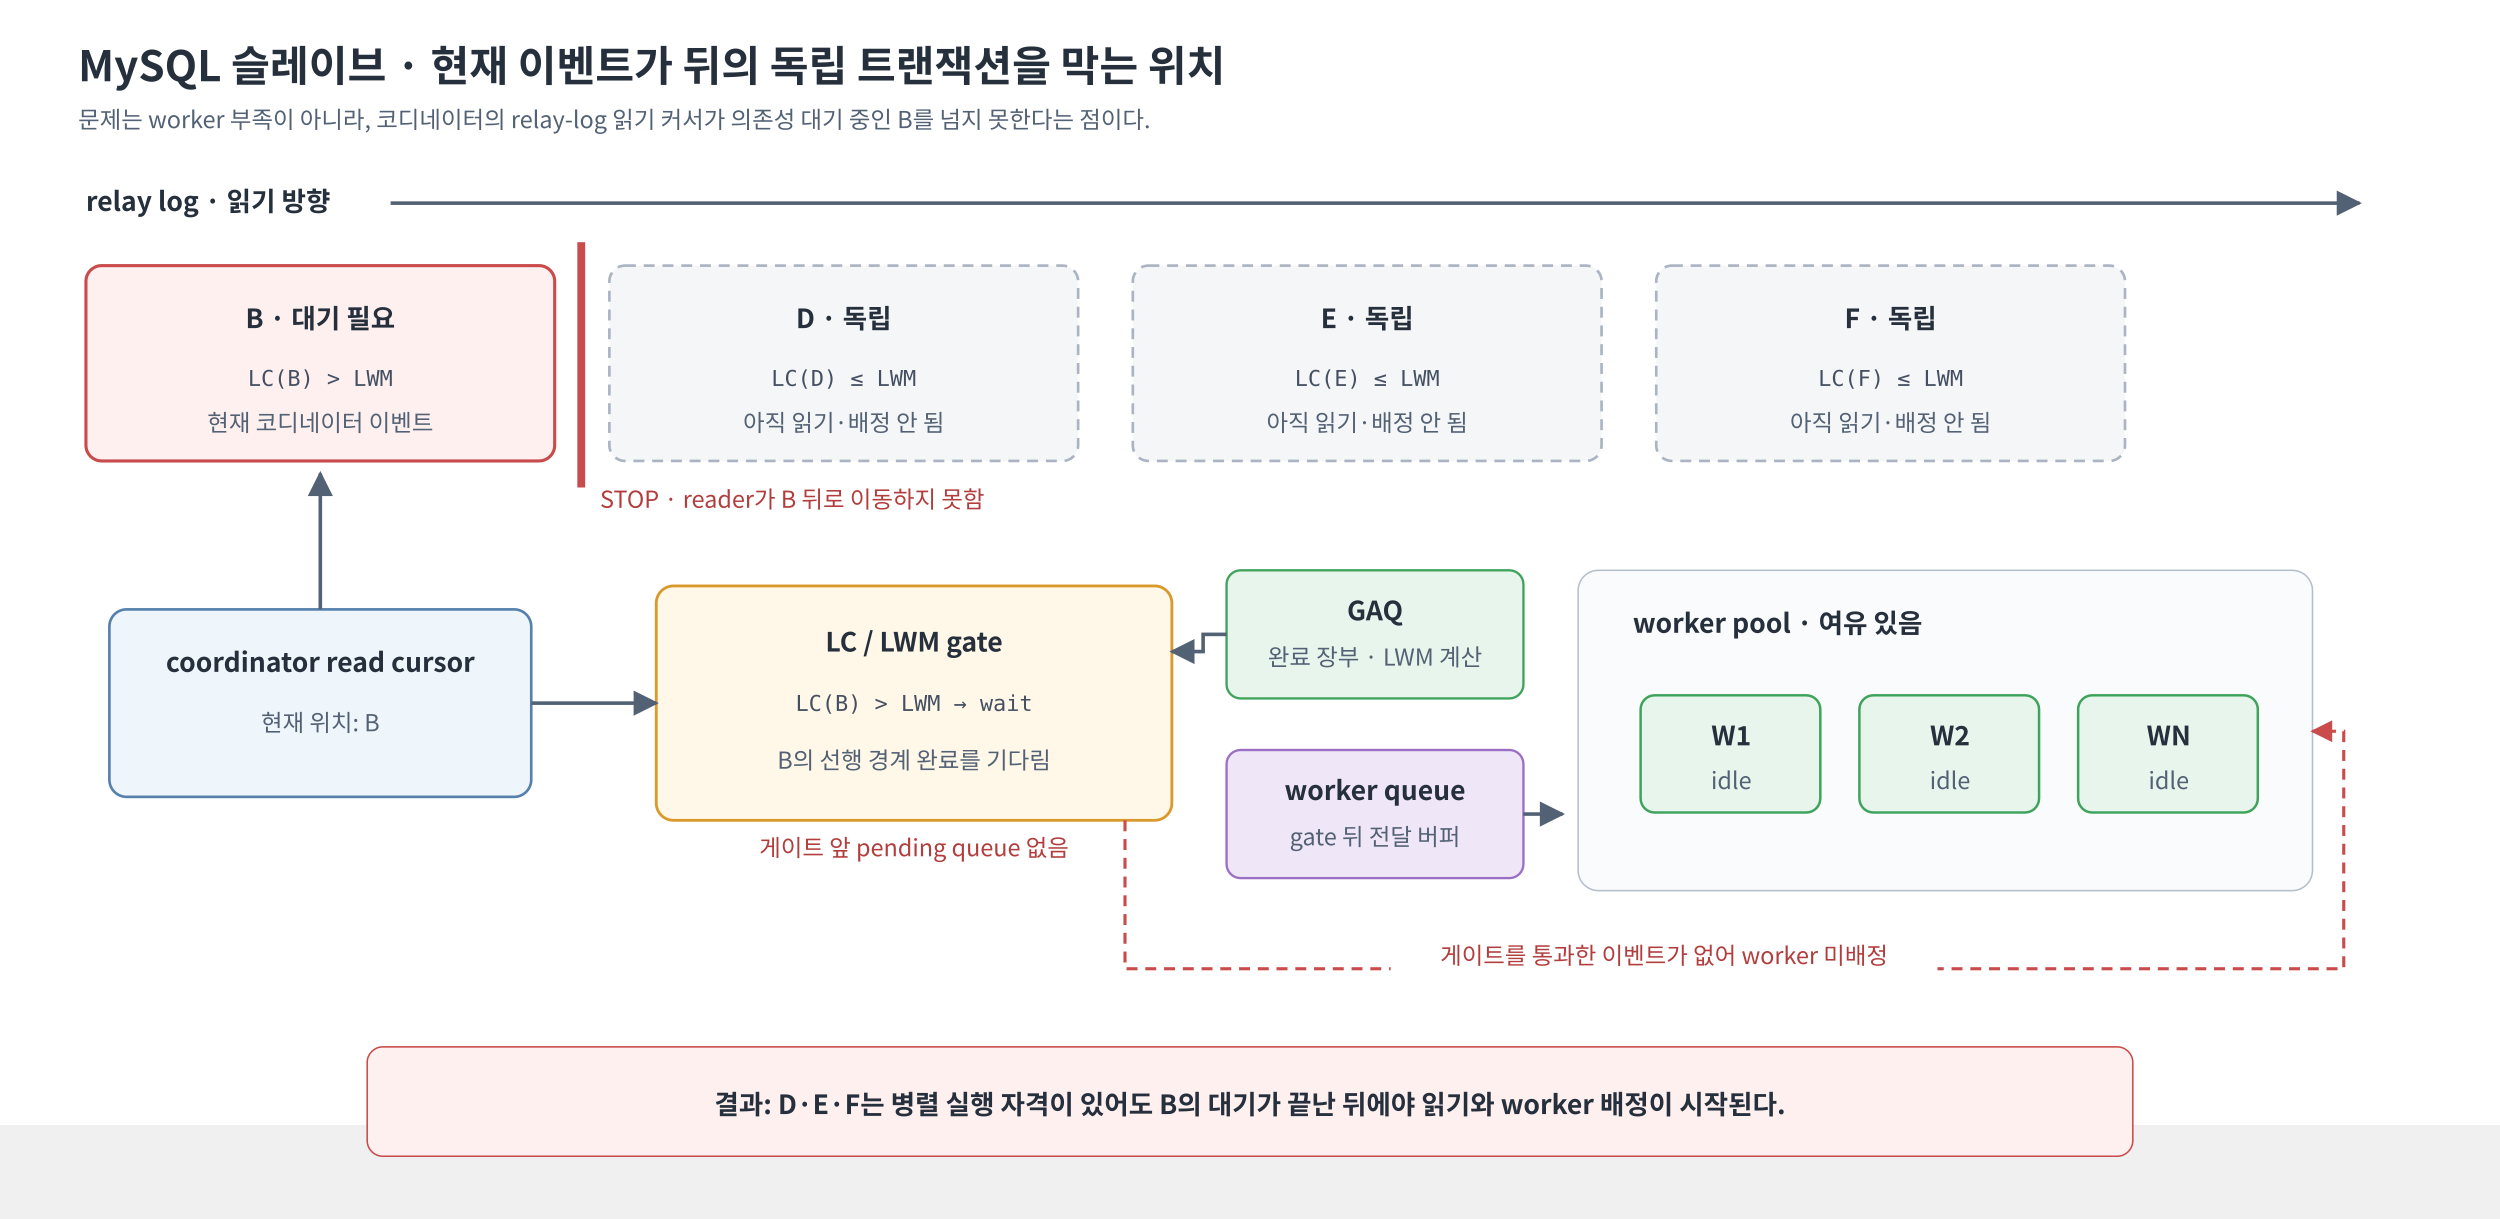
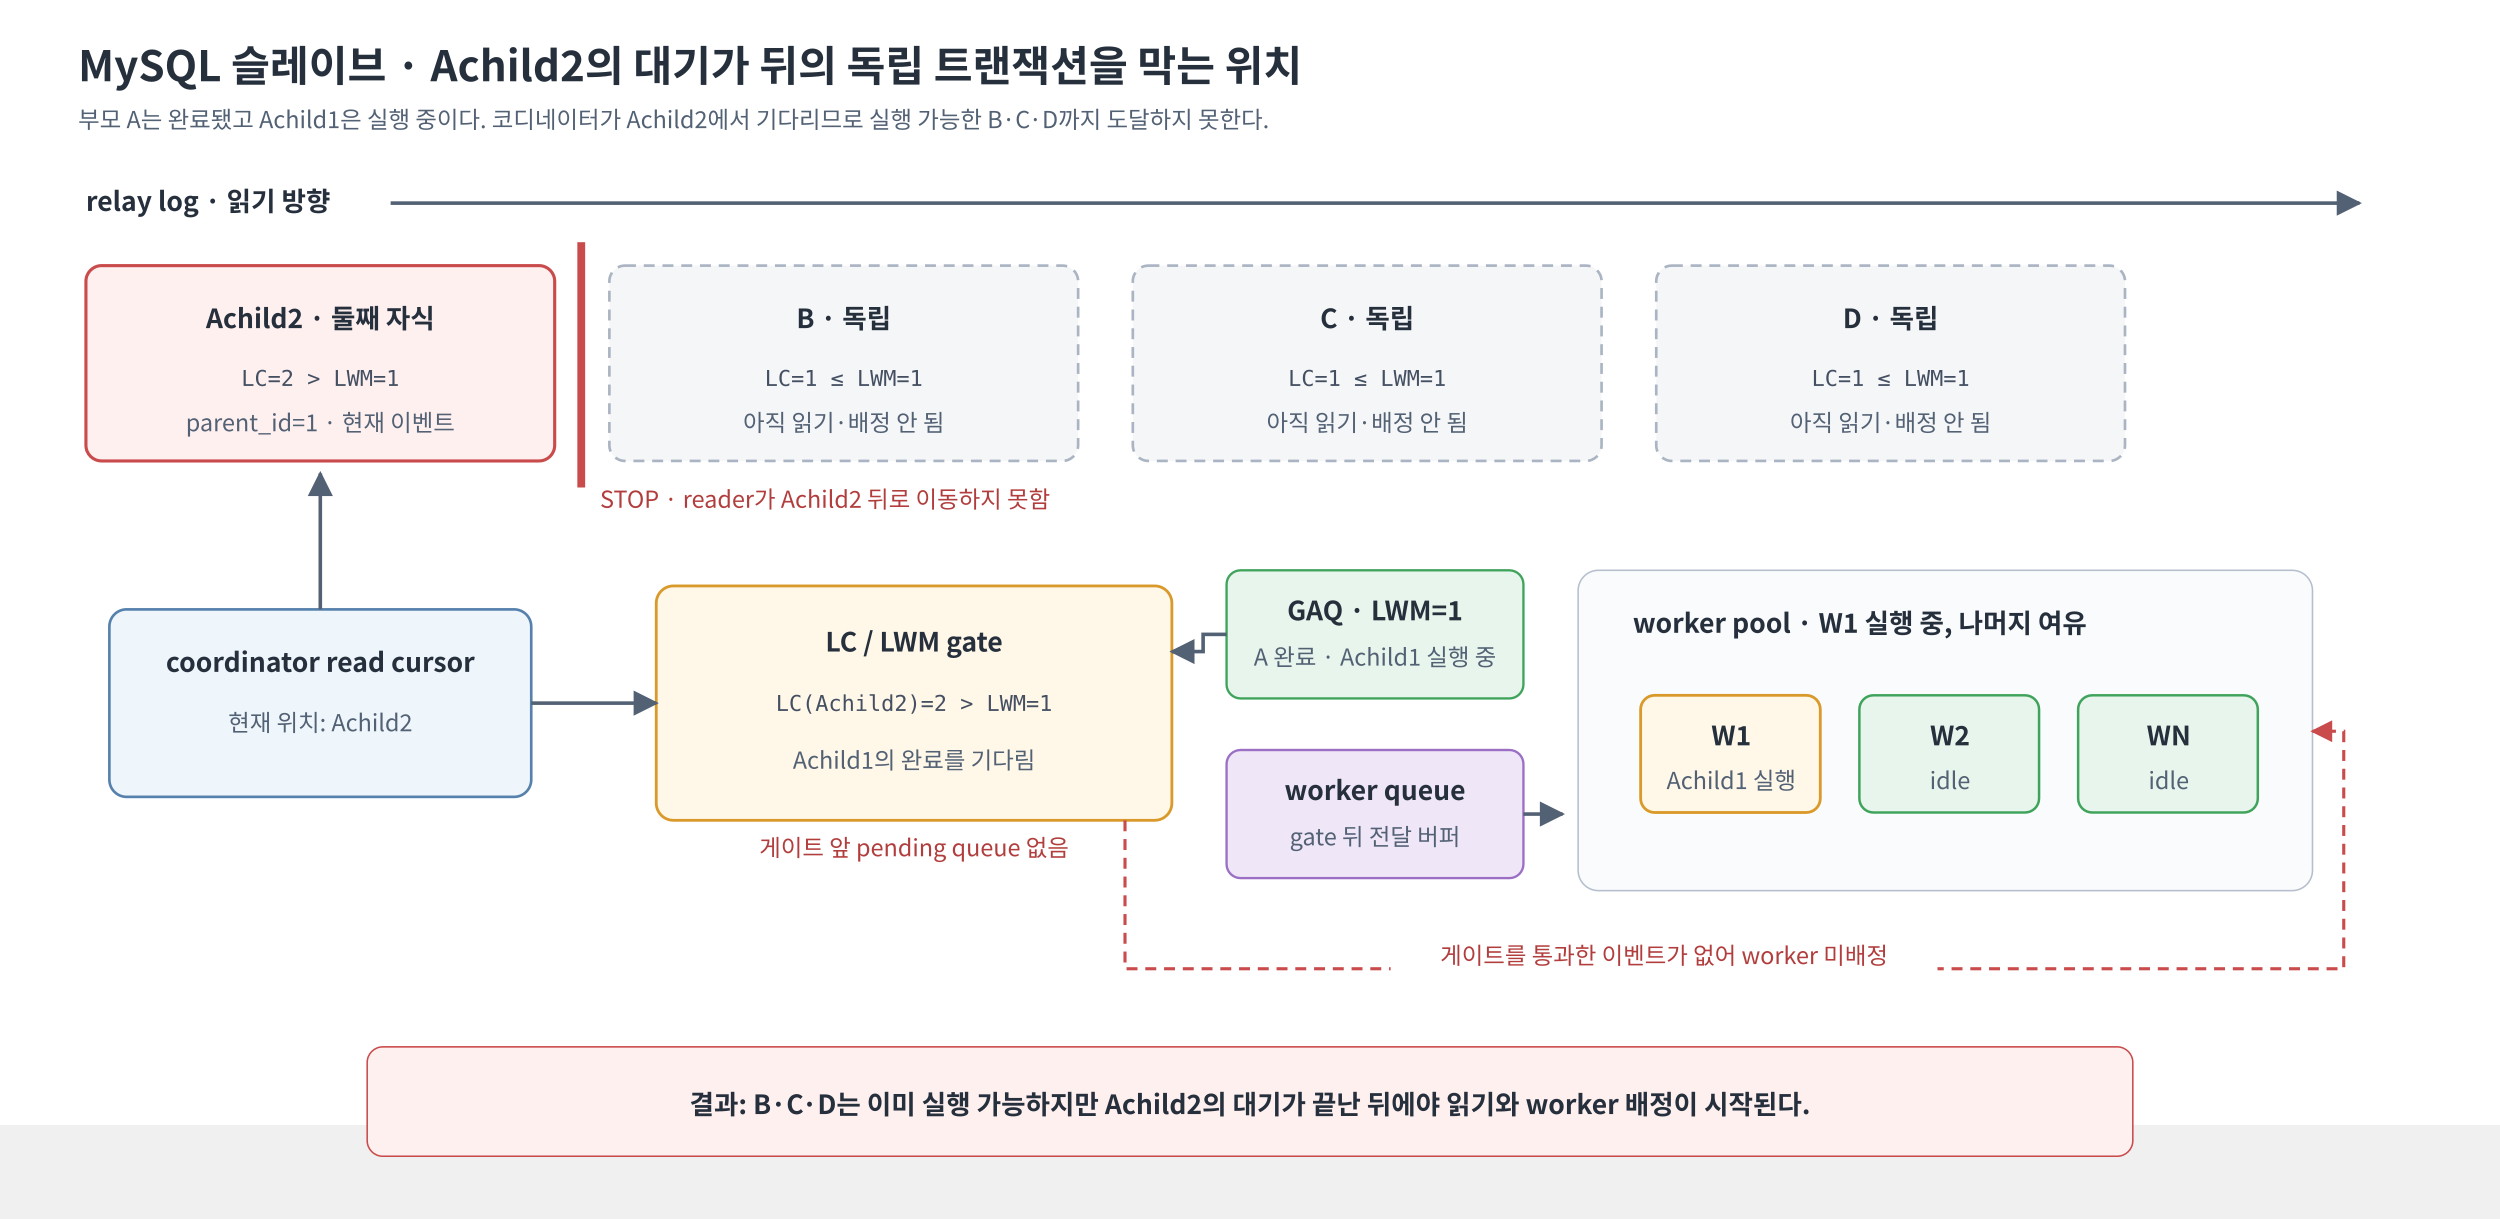
<svg xmlns="http://www.w3.org/2000/svg" width="1600" height="780" viewBox="0 0 1600 780" role="img" aria-labelledby="t d">
  <defs>
    <style>.title{font:700 27px 'Noto Sans KR','Malgun Gothic','Noto Sans CJK KR','Droid Sans Fallback','Droid Sans',sans-serif;fill:#26303d}.h{font:700 17px 'Noto Sans KR','Malgun Gothic','Noto Sans CJK KR','Droid Sans Fallback','Droid Sans',sans-serif;fill:#26303d}.t{font:15px 'Noto Sans KR','Malgun Gothic','Noto Sans CJK KR','Droid Sans Fallback','Droid Sans',sans-serif;fill:#526174}.m{font:14px ui-monospace,SFMono-Regular,Consolas,'Droid Sans Mono',monospace;fill:#445062}.blocked{fill:#fff0f0;stroke:#c94b4b;stroke-width:2}.unread{fill:#f5f6f8;stroke:#aab4c2;stroke-width:1.7;stroke-dasharray:7 5}.gate{fill:#fff7e8;stroke:#d99a2b;stroke-width:1.8}.coord{fill:#eef5fb;stroke:#5681ad;stroke-width:1.7}.idle{fill:#e8f5ec;stroke:#3fa35b;stroke-width:1.6}.gaq{fill:#e8f5ec;stroke:#3fa35b;stroke-width:1.5}.queue{fill:#efe6f7;stroke:#9b6fc4;stroke-width:1.5}.arrow{fill:none;stroke:#526174;stroke-width:2.3;marker-end:url(#a)}.stop{stroke:#c94b4b;stroke-width:5}.dash{fill:none;stroke:#c94b4b;stroke-width:2;stroke-dasharray:7 5;marker-end:url(#r)}</style>
    <marker id="a" viewBox="0 0 10 10" refX="9" refY="5" markerWidth="7" markerHeight="7" orient="auto">
      <path d="M0 0L10 5L0 10z" fill="#526174" />
    </marker>
    <marker id="r" viewBox="0 0 10 10" refX="9" refY="5" markerWidth="7" markerHeight="7" orient="auto">
      <path d="M0 0L10 5L0 10z" fill="#c94b4b" />
    </marker>
  </defs>
  <rect width="1600" height="720" fill="#fff" />
-   <text x="50" y="52" class="title">MySQL 슬레이브 · 현재 이벤트가 뒤의 독립 트랜잭션을 막는 위치</text>
-   <text x="50" y="82" class="t">문제는 worker 부족이 아니라, 코디네이터의 relay-log 읽기 커서가 의존성 대기 중인 B를 넘지 못한다는 점이다.</text>
+   <text x="50" y="52" class="title">MySQL 슬레이브 · Achild2의 대기가 뒤의 독립 트랜잭션을 막는 위치</text>
+   <text x="50" y="82" class="t">부모 A는 완료됐고 Achild1은 실행 중이다. 코디네이터가 Achild2에서 기다리므로 실행 가능한 B·C·D까지 도달하지 못한다.</text>
  <text x="55" y="135" class="h">relay log · 읽기 방향</text>
  <path d="M250 130H1510" class="arrow" />
  <rect x="55" y="170" width="300" height="125" rx="10" class="blocked" />
-   <text x="205" y="210" text-anchor="middle" class="h">B · 대기 필요</text>
-   <text x="205" y="247" text-anchor="middle" class="m">LC(B) &gt; LWM</text>
-   <text x="205" y="276" text-anchor="middle" class="t">현재 코디네이터 이벤트</text>
+   <text x="205" y="210" text-anchor="middle" class="h">Achild2 · 둘째 자식</text>
+   <text x="205" y="247" text-anchor="middle" class="m">LC=2 &gt; LWM=1</text>
+   <text x="205" y="276" text-anchor="middle" class="t">parent_id=1 · 현재 이벤트</text>
  <rect x="390" y="170" width="300" height="125" rx="10" class="unread" />
-   <text x="540" y="210" text-anchor="middle" class="h">D · 독립</text>
-   <text x="540" y="247" text-anchor="middle" class="m">LC(D) ≤ LWM</text>
+   <text x="540" y="210" text-anchor="middle" class="h">B · 독립</text>
+   <text x="540" y="247" text-anchor="middle" class="m">LC=1 ≤ LWM=1</text>
  <text x="540" y="276" text-anchor="middle" class="t">아직 읽기·배정 안 됨</text>
  <rect x="725" y="170" width="300" height="125" rx="10" class="unread" />
-   <text x="875" y="210" text-anchor="middle" class="h">E · 독립</text>
-   <text x="875" y="247" text-anchor="middle" class="m">LC(E) ≤ LWM</text>
+   <text x="875" y="210" text-anchor="middle" class="h">C · 독립</text>
+   <text x="875" y="247" text-anchor="middle" class="m">LC=1 ≤ LWM=1</text>
  <text x="875" y="276" text-anchor="middle" class="t">아직 읽기·배정 안 됨</text>
  <rect x="1060" y="170" width="300" height="125" rx="10" class="unread" />
-   <text x="1210" y="210" text-anchor="middle" class="h">F · 독립</text>
-   <text x="1210" y="247" text-anchor="middle" class="m">LC(F) ≤ LWM</text>
+   <text x="1210" y="210" text-anchor="middle" class="h">D · 독립</text>
+   <text x="1210" y="247" text-anchor="middle" class="m">LC=1 ≤ LWM=1</text>
  <text x="1210" y="276" text-anchor="middle" class="t">아직 읽기·배정 안 됨</text>
  <line x1="372" y1="155" x2="372" y2="312" class="stop" />
-   <text x="384" y="325" class="t" style="fill:#b23d3d">STOP · reader가 B 뒤로 이동하지 못함</text>
+   <text x="384" y="325" class="t" style="fill:#b23d3d">STOP · reader가 Achild2 뒤로 이동하지 못함</text>
  <rect x="70" y="390" width="270" height="120" rx="11" class="coord" />
  <text x="205" y="430" text-anchor="middle" class="h">coordinator read cursor</text>
-   <text x="205" y="468" text-anchor="middle" class="t">현재 위치: B</text>
+   <text x="205" y="468" text-anchor="middle" class="t">현재 위치: Achild2</text>
  <path d="M205 390V303" class="arrow" />
  <rect x="420" y="375" width="330" height="150" rx="11" class="gate" />
  <text x="585" y="417" text-anchor="middle" class="h">LC / LWM gate</text>
-   <text x="585" y="455" text-anchor="middle" class="m">LC(B) &gt; LWM → wait</text>
-   <text x="585" y="492" text-anchor="middle" class="t">B의 선행 경계 완료를 기다림</text>
+   <text x="585" y="455" text-anchor="middle" class="m">LC(Achild2)=2 &gt; LWM=1</text>
+   <text x="585" y="492" text-anchor="middle" class="t">Achild1의 완료를 기다림</text>
  <path d="M340 450H420" class="arrow" />
  <text x="585" y="548" text-anchor="middle" class="t" style="fill:#b23d3d">게이트 앞 pending queue 없음</text>
  <rect x="785" y="365" width="190" height="82" rx="9" class="gaq" />
-   <text x="880" y="397" text-anchor="middle" class="h">GAQ</text>
-   <text x="880" y="426" text-anchor="middle" class="t">완료 장부 · LWM 계산</text>
+   <text x="880" y="397" text-anchor="middle" class="h">GAQ · LWM=1</text>
+   <text x="880" y="426" text-anchor="middle" class="t">A 완료 · Achild1 실행 중</text>
  <path d="M785 406H770V417H750" class="arrow" />
  <rect x="785" y="480" width="190" height="82" rx="9" class="queue" />
  <text x="880" y="512" text-anchor="middle" class="h">worker queue</text>
  <text x="880" y="541" text-anchor="middle" class="t">gate 뒤 전달 버퍼</text>
  <path d="M975 521H1000" class="arrow" />
  <rect x="1010" y="365" width="470" height="205" rx="13" fill="#fafbfd" stroke="#b5bfcc" />
-   <text x="1045" y="405" class="h">worker pool · 여유 있음</text>
-   <rect x="1050" y="445" width="115" height="75" rx="9" class="idle" />
+   <text x="1045" y="405" class="h">worker pool · W1 실행 중, 나머지 여유</text>
+   <rect x="1050" y="445" width="115" height="75" rx="9" class="gate" />
  <text x="1108" y="477" text-anchor="middle" class="h">W1</text>
-   <text x="1108" y="505" text-anchor="middle" class="t">idle</text>
+   <text x="1108" y="505" text-anchor="middle" class="t">Achild1 실행</text>
  <rect x="1190" y="445" width="115" height="75" rx="9" class="idle" />
  <text x="1248" y="477" text-anchor="middle" class="h">W2</text>
  <text x="1248" y="505" text-anchor="middle" class="t">idle</text>
  <rect x="1330" y="445" width="115" height="75" rx="9" class="idle" />
  <text x="1388" y="477" text-anchor="middle" class="h">WN</text>
  <text x="1388" y="505" text-anchor="middle" class="t">idle</text>
  <path d="M720 525V620H1500V468H1480" class="dash" />
  <rect x="890" y="600" width="350" height="25" fill="#fff" />
  <text x="1065" y="617" text-anchor="middle" class="t" style="fill:#b23d3d">게이트를 통과한 이벤트가 없어 worker 미배정</text>
  <rect x="235" y="670" width="1130" height="70" rx="10" fill="#fff0f0" stroke="#c94b4b" />
-   <text x="800" y="713" text-anchor="middle" class="h">결과: D·E·F는 병렬 실행 자격이 있어도 B의 대기가 끝난 뒤에야 읽기와 worker 배정이 시작된다.</text>
+   <text x="800" y="713" text-anchor="middle" class="h">결과: B·C·D는 이미 실행 가능하지만 Achild2의 대기가 끝난 뒤에야 읽기와 worker 배정이 시작된다.</text>
</svg>
